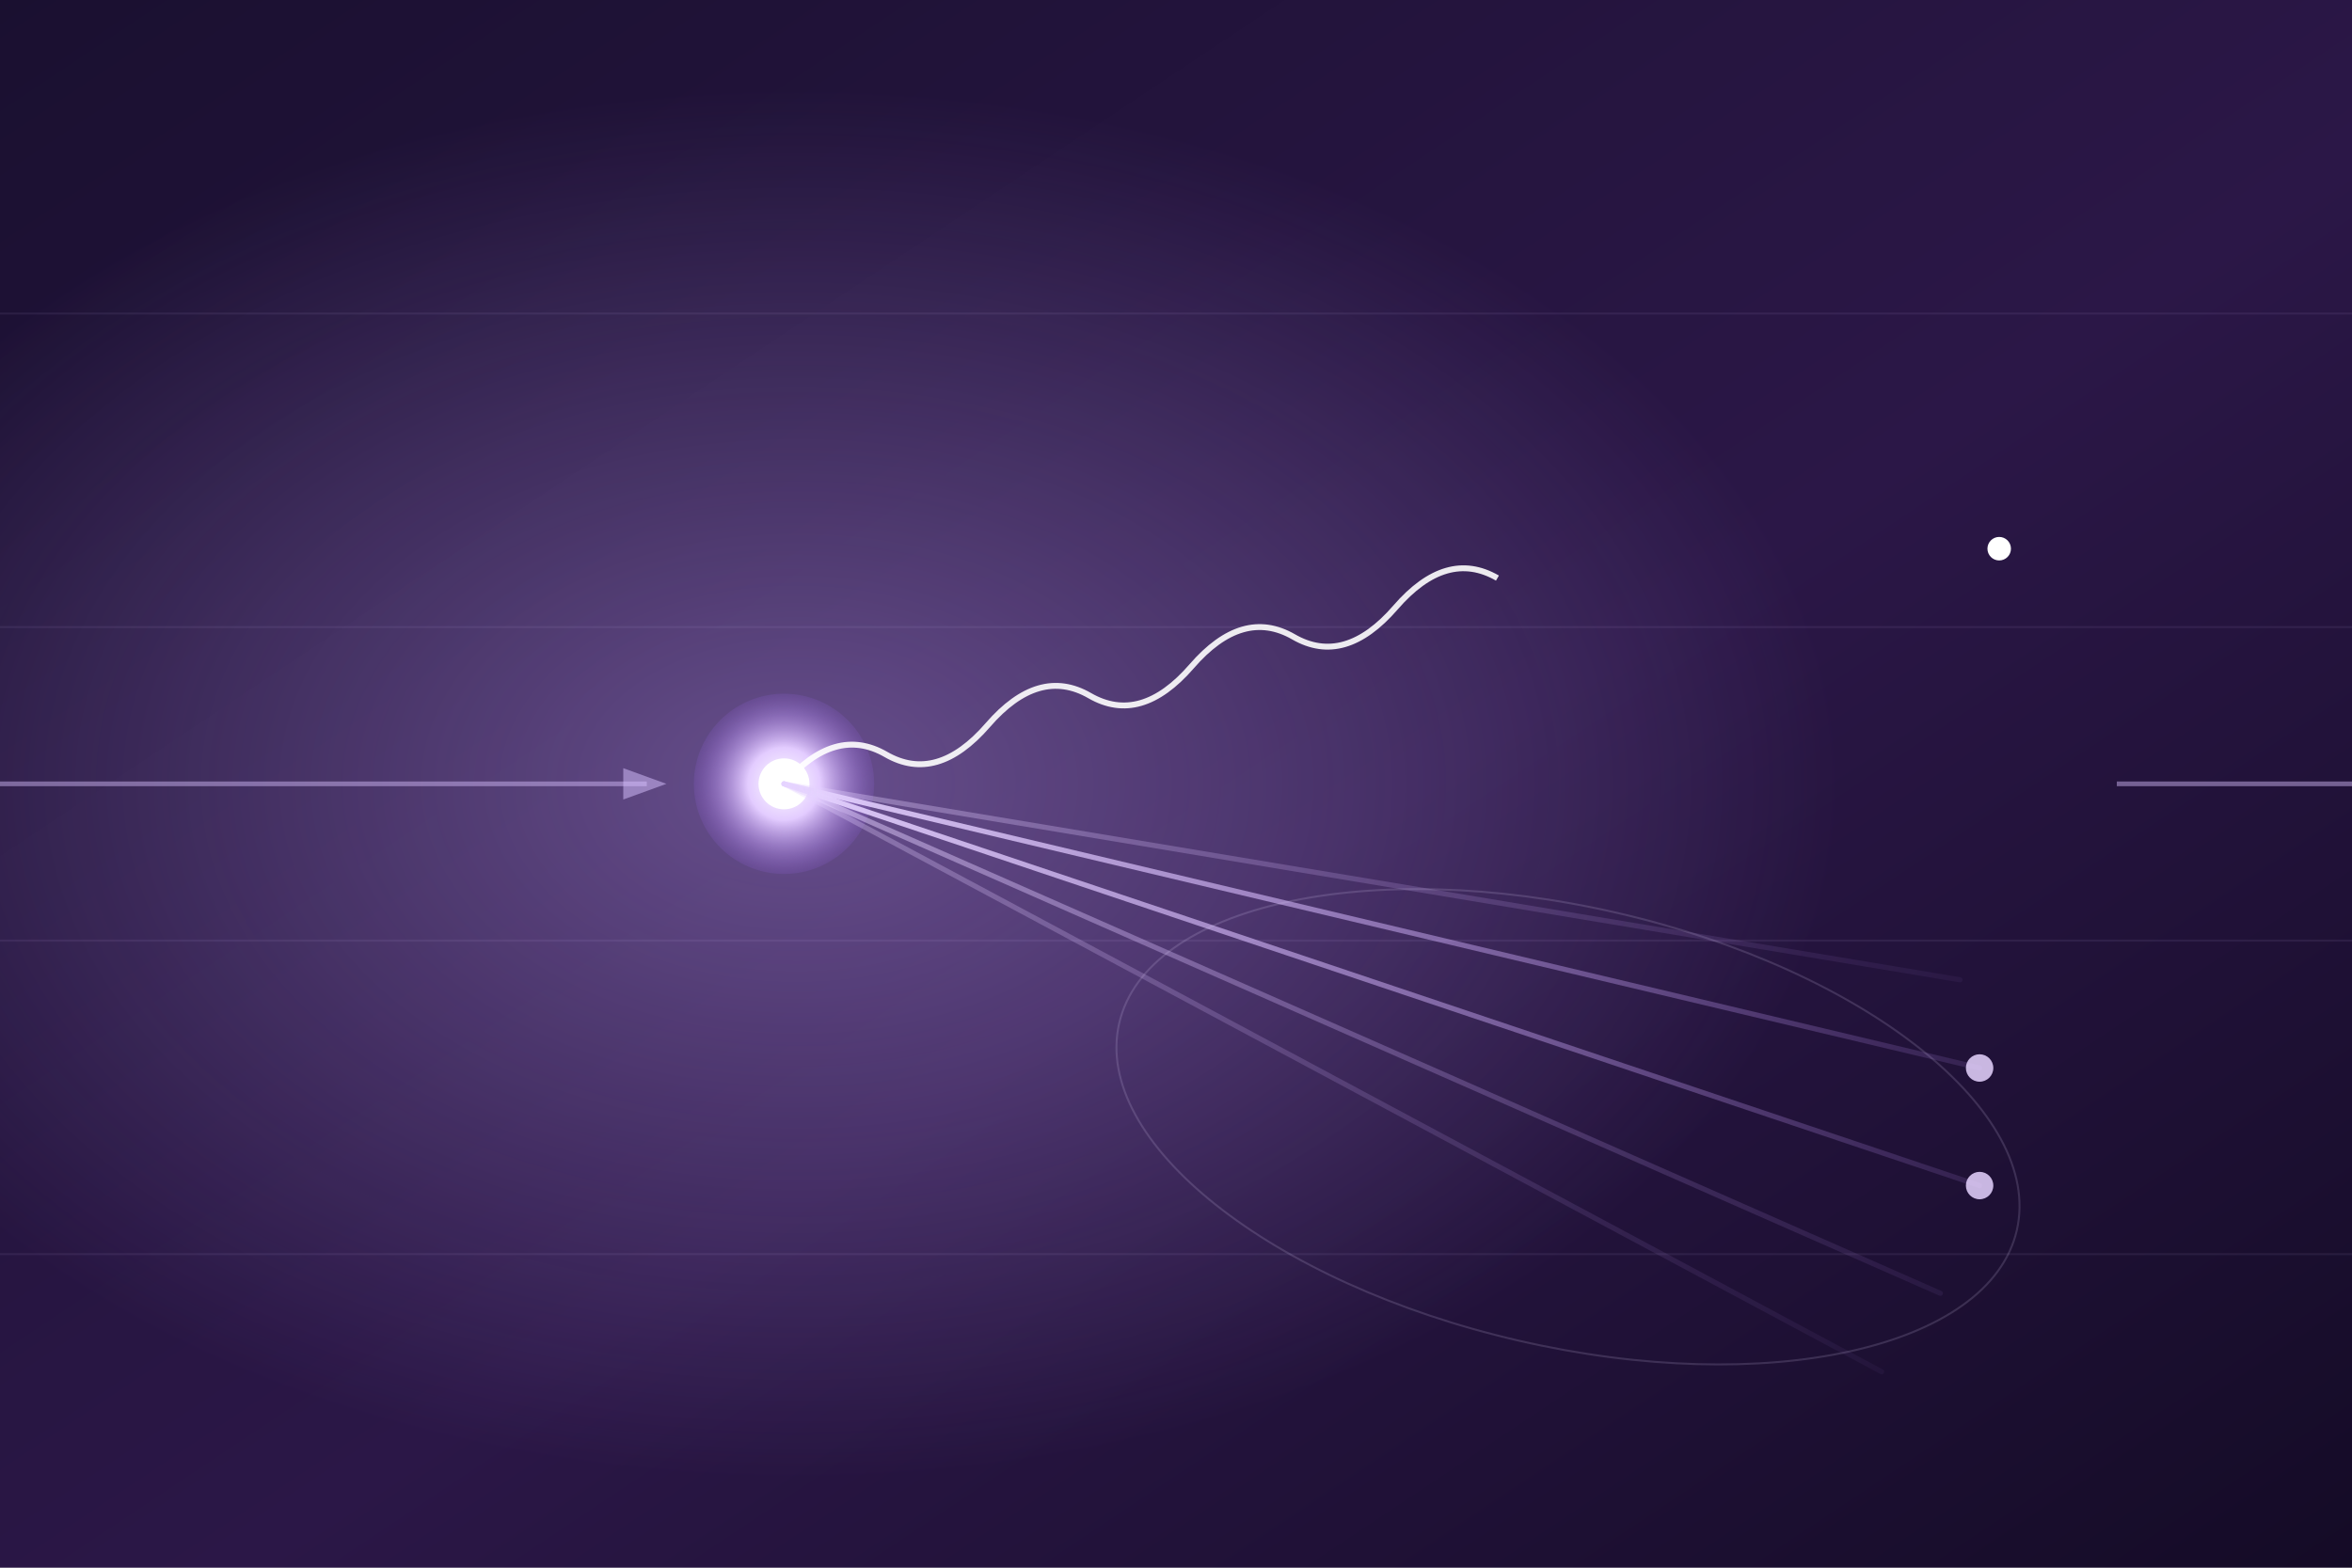
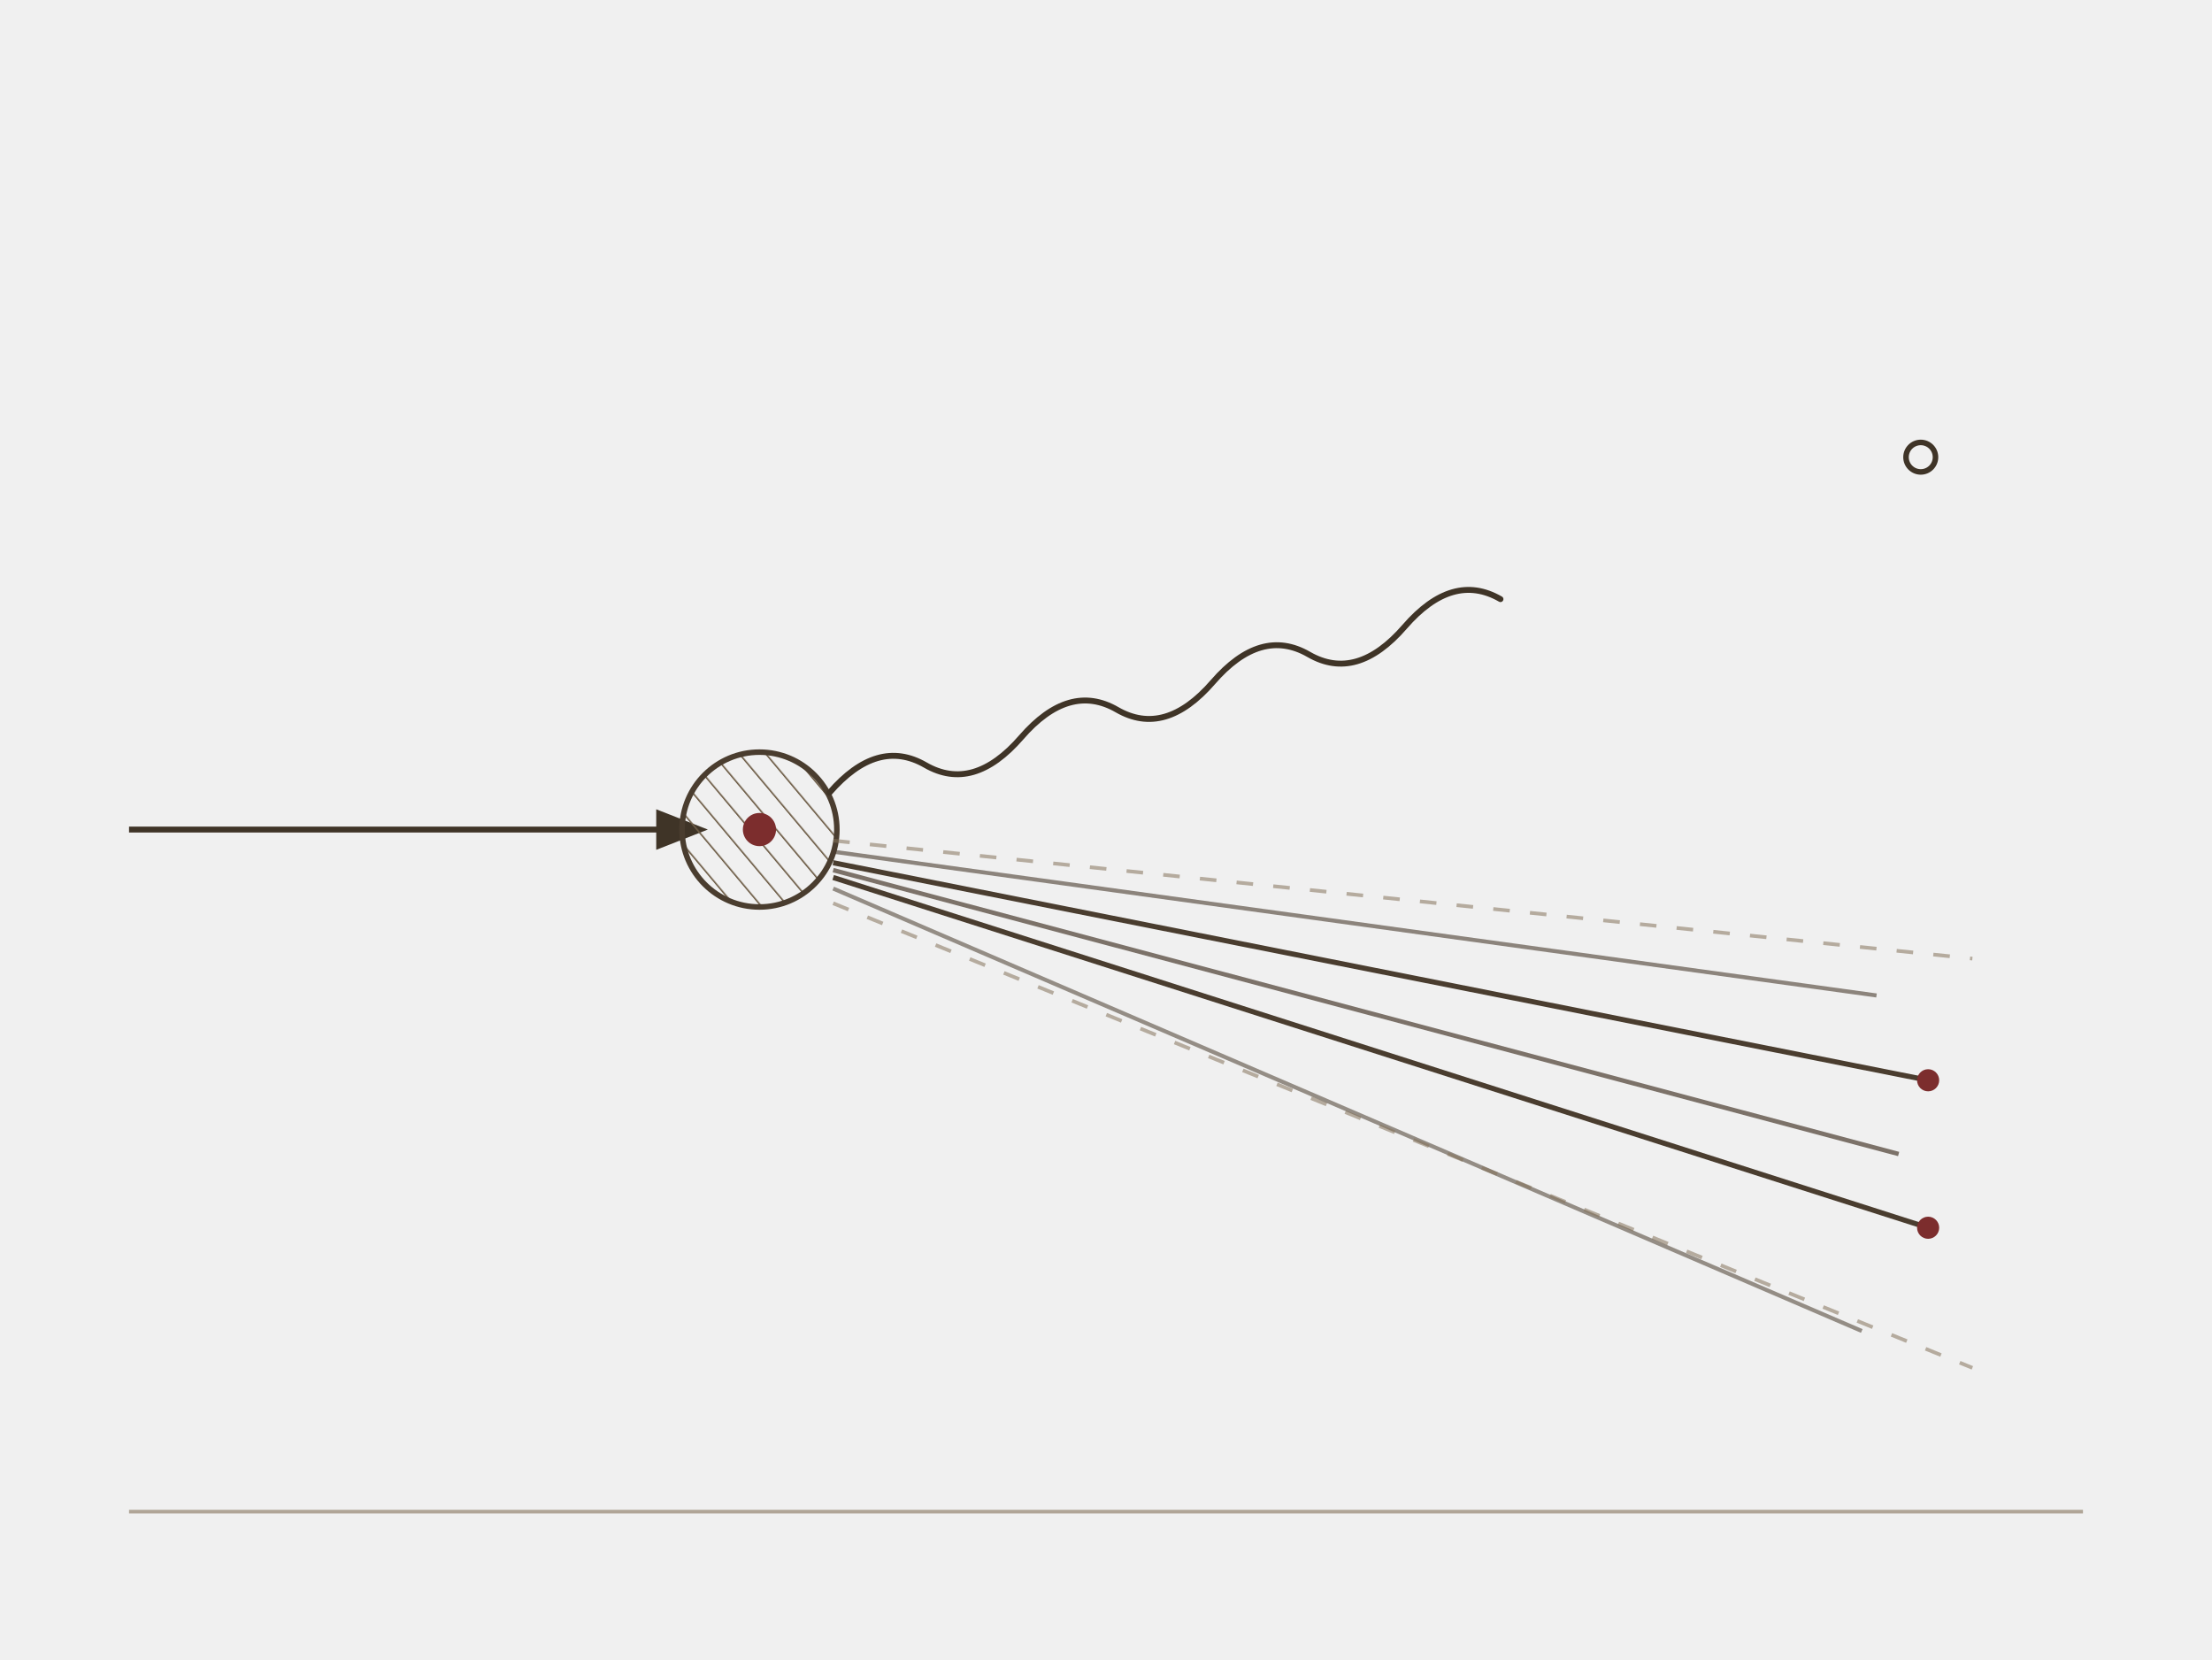
- <svg xmlns="http://www.w3.org/2000/svg" viewBox="0 0 1200 800" width="1200" height="800" role="img" aria-label="Abstract particle decay vertex">
+ <svg xmlns="http://www.w3.org/2000/svg" viewBox="0 0 1200 900" width="1200" height="900" role="img" aria-label="Line plate of a decay vertex producing a photon and a meson">
  <defs>
-     <linearGradient id="hBg" x1="0" y1="0" x2="1" y2="1">
-       <stop offset="0" stop-color="#1a1030" />
-       <stop offset="55%" stop-color="#2b1747" />
-       <stop offset="100%" stop-color="#140b26" />
-     </linearGradient>
-     <radialGradient id="hGlow" cx="34%" cy="50%" r="44%">
-       <stop offset="0" stop-color="#c9a6ff" stop-opacity=".4" />
-       <stop offset="100%" stop-color="#c9a6ff" stop-opacity="0" />
-     </radialGradient>
-     <linearGradient id="hJet" x1="0" y1="0" x2="1" y2="0">
-       <stop offset="0" stop-color="#e6d4ff" stop-opacity=".95" />
-       <stop offset="100%" stop-color="#a97fe0" stop-opacity=".15" />
-     </linearGradient>
-     <radialGradient id="hVertex" cx="50%" cy="50%" r="50%">
-       <stop offset="0" stop-color="#ffffff" />
-       <stop offset="40%" stop-color="#e3ccff" />
-       <stop offset="100%" stop-color="#8b5fd0" stop-opacity=".2" />
-     </radialGradient>
+     <pattern id="hHatch" width="11" height="11" patternUnits="userSpaceOnUse" patternTransform="rotate(-40)">
+       <line x1="0" y1="0" x2="0" y2="11" stroke="#6d5c46" stroke-width="1.6" />
+     </pattern>
  </defs>
-   <rect width="1200" height="800" fill="url(#hBg)" />
-   <rect width="1200" height="800" fill="url(#hGlow)" />
-   <g stroke="#d9c2ff" stroke-opacity=".08" fill="none">
-     <path d="M0 160h1200M0 320h1200M0 480h1200M0 640h1200" />
+   <line x1="70" y1="450" x2="378" y2="450" stroke="#3f3427" stroke-width="3.2" />
+   <path d="M356 439l28 11-28 11z" fill="#3f3427" />
+   <circle cx="412" cy="450" r="42" fill="url(#hHatch)" stroke="#4a3d2f" stroke-width="3" />
+   <circle cx="412" cy="450" r="9" fill="#7c2d2d" />
+   <path fill="none" stroke="#3f3427" stroke-width="3.2" stroke-linecap="round" d="M450 430        q 26 -30 52 -15 q 26 15 52 -15        q 26 -30 52 -15 q 26 15 52 -15        q 26 -30 52 -15 q 26 15 52 -15        q 26 -30 52 -15" />
+   <circle cx="1042" cy="248" r="8" fill="none" stroke="#3f3427" stroke-width="3" />
+   <g fill="none" stroke="#4a3d2f">
+     <line x1="452" y1="468" x2="1046" y2="586" stroke-width="2.8" />
+     <line x1="452" y1="476" x2="1046" y2="666" stroke-width="2.8" />
+     <line x1="452" y1="472" x2="1030" y2="626" stroke-width="2.4" stroke-opacity=".7" />
+     <line x1="452" y1="482" x2="1010" y2="722" stroke-width="2.2" stroke-opacity=".55" />
+     <line x1="452" y1="462" x2="1018" y2="540" stroke-width="2.2" stroke-opacity=".6" />
  </g>
-   <g stroke="#d9c2ff" stroke-opacity=".45" stroke-width="2.4" fill="none">
-     <path d="M0 400h330" />
-     <path d="M1200 400h-120" />
+   <g fill="#7c2d2d">
+     <circle cx="1046" cy="586" r="6" />
+     <circle cx="1046" cy="666" r="6" />
  </g>
-   <g fill="#d9c2ff" fill-opacity=".5">
-     <path d="M318 392l22 8-22 8z" />
+   <g fill="none" stroke="#85735c" stroke-width="2" stroke-opacity=".55" stroke-dasharray="9 11">
+     <path d="M452 456 L1070 520" />
+     <path d="M452 490 L1070 742" />
  </g>
-   <circle cx="400" cy="400" r="46" fill="url(#hVertex)" />
-   <circle cx="400" cy="400" r="13" fill="#ffffff" />
-   <path fill="none" stroke="#ffffff" stroke-opacity=".9" stroke-width="3" d="M400 400        q 26 -30 52 -15 q 26 15 52 -15 q 26 -30 52 -15 q 26 15 52 -15        q 26 -30 52 -15 q 26 15 52 -15 q 26 -30 52 -15" />
-   <circle cx="1020" cy="280" r="6" fill="#ffffff" />
-   <g fill="none" stroke="url(#hJet)" stroke-width="2.6" stroke-linecap="round">
-     <path d="M400 400 L1010 545" />
-     <path d="M400 400 L1010 605" />
-     <path d="M400 400 L990 660" stroke-opacity=".55" />
-     <path d="M400 400 L960 700" stroke-opacity=".35" />
-     <path d="M400 400 L1000 500" stroke-opacity=".4" />
-   </g>
-   <g fill="#e6d4ff" fill-opacity=".85">
-     <circle cx="1010" cy="545" r="7" />
-     <circle cx="1010" cy="605" r="7" />
-   </g>
-   <ellipse cx="800" cy="575" rx="235" ry="112" fill="none" stroke="#e6d4ff" stroke-opacity=".16" transform="rotate(13 800 575)" />
+   <line x1="70" y1="820" x2="1130" y2="820" stroke="#85735c" stroke-width="2" stroke-opacity=".6" />
</svg>
